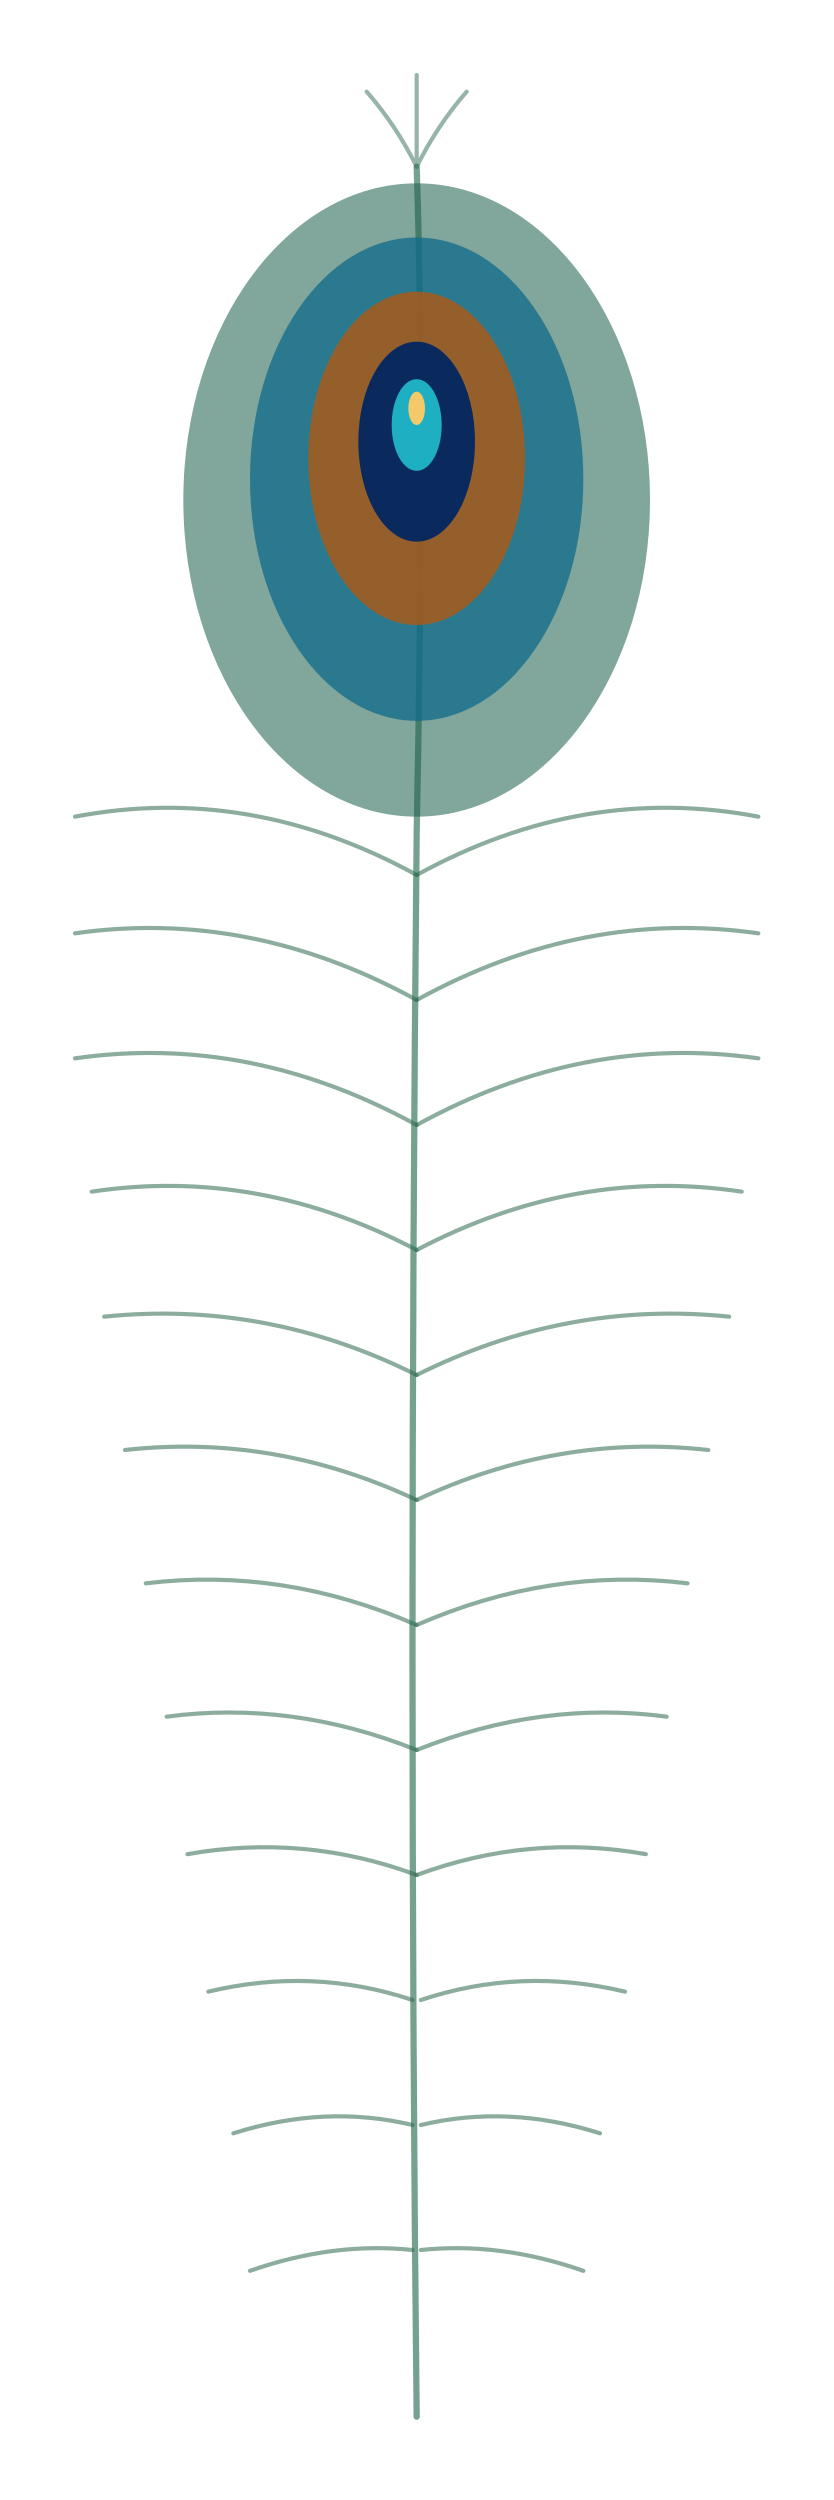
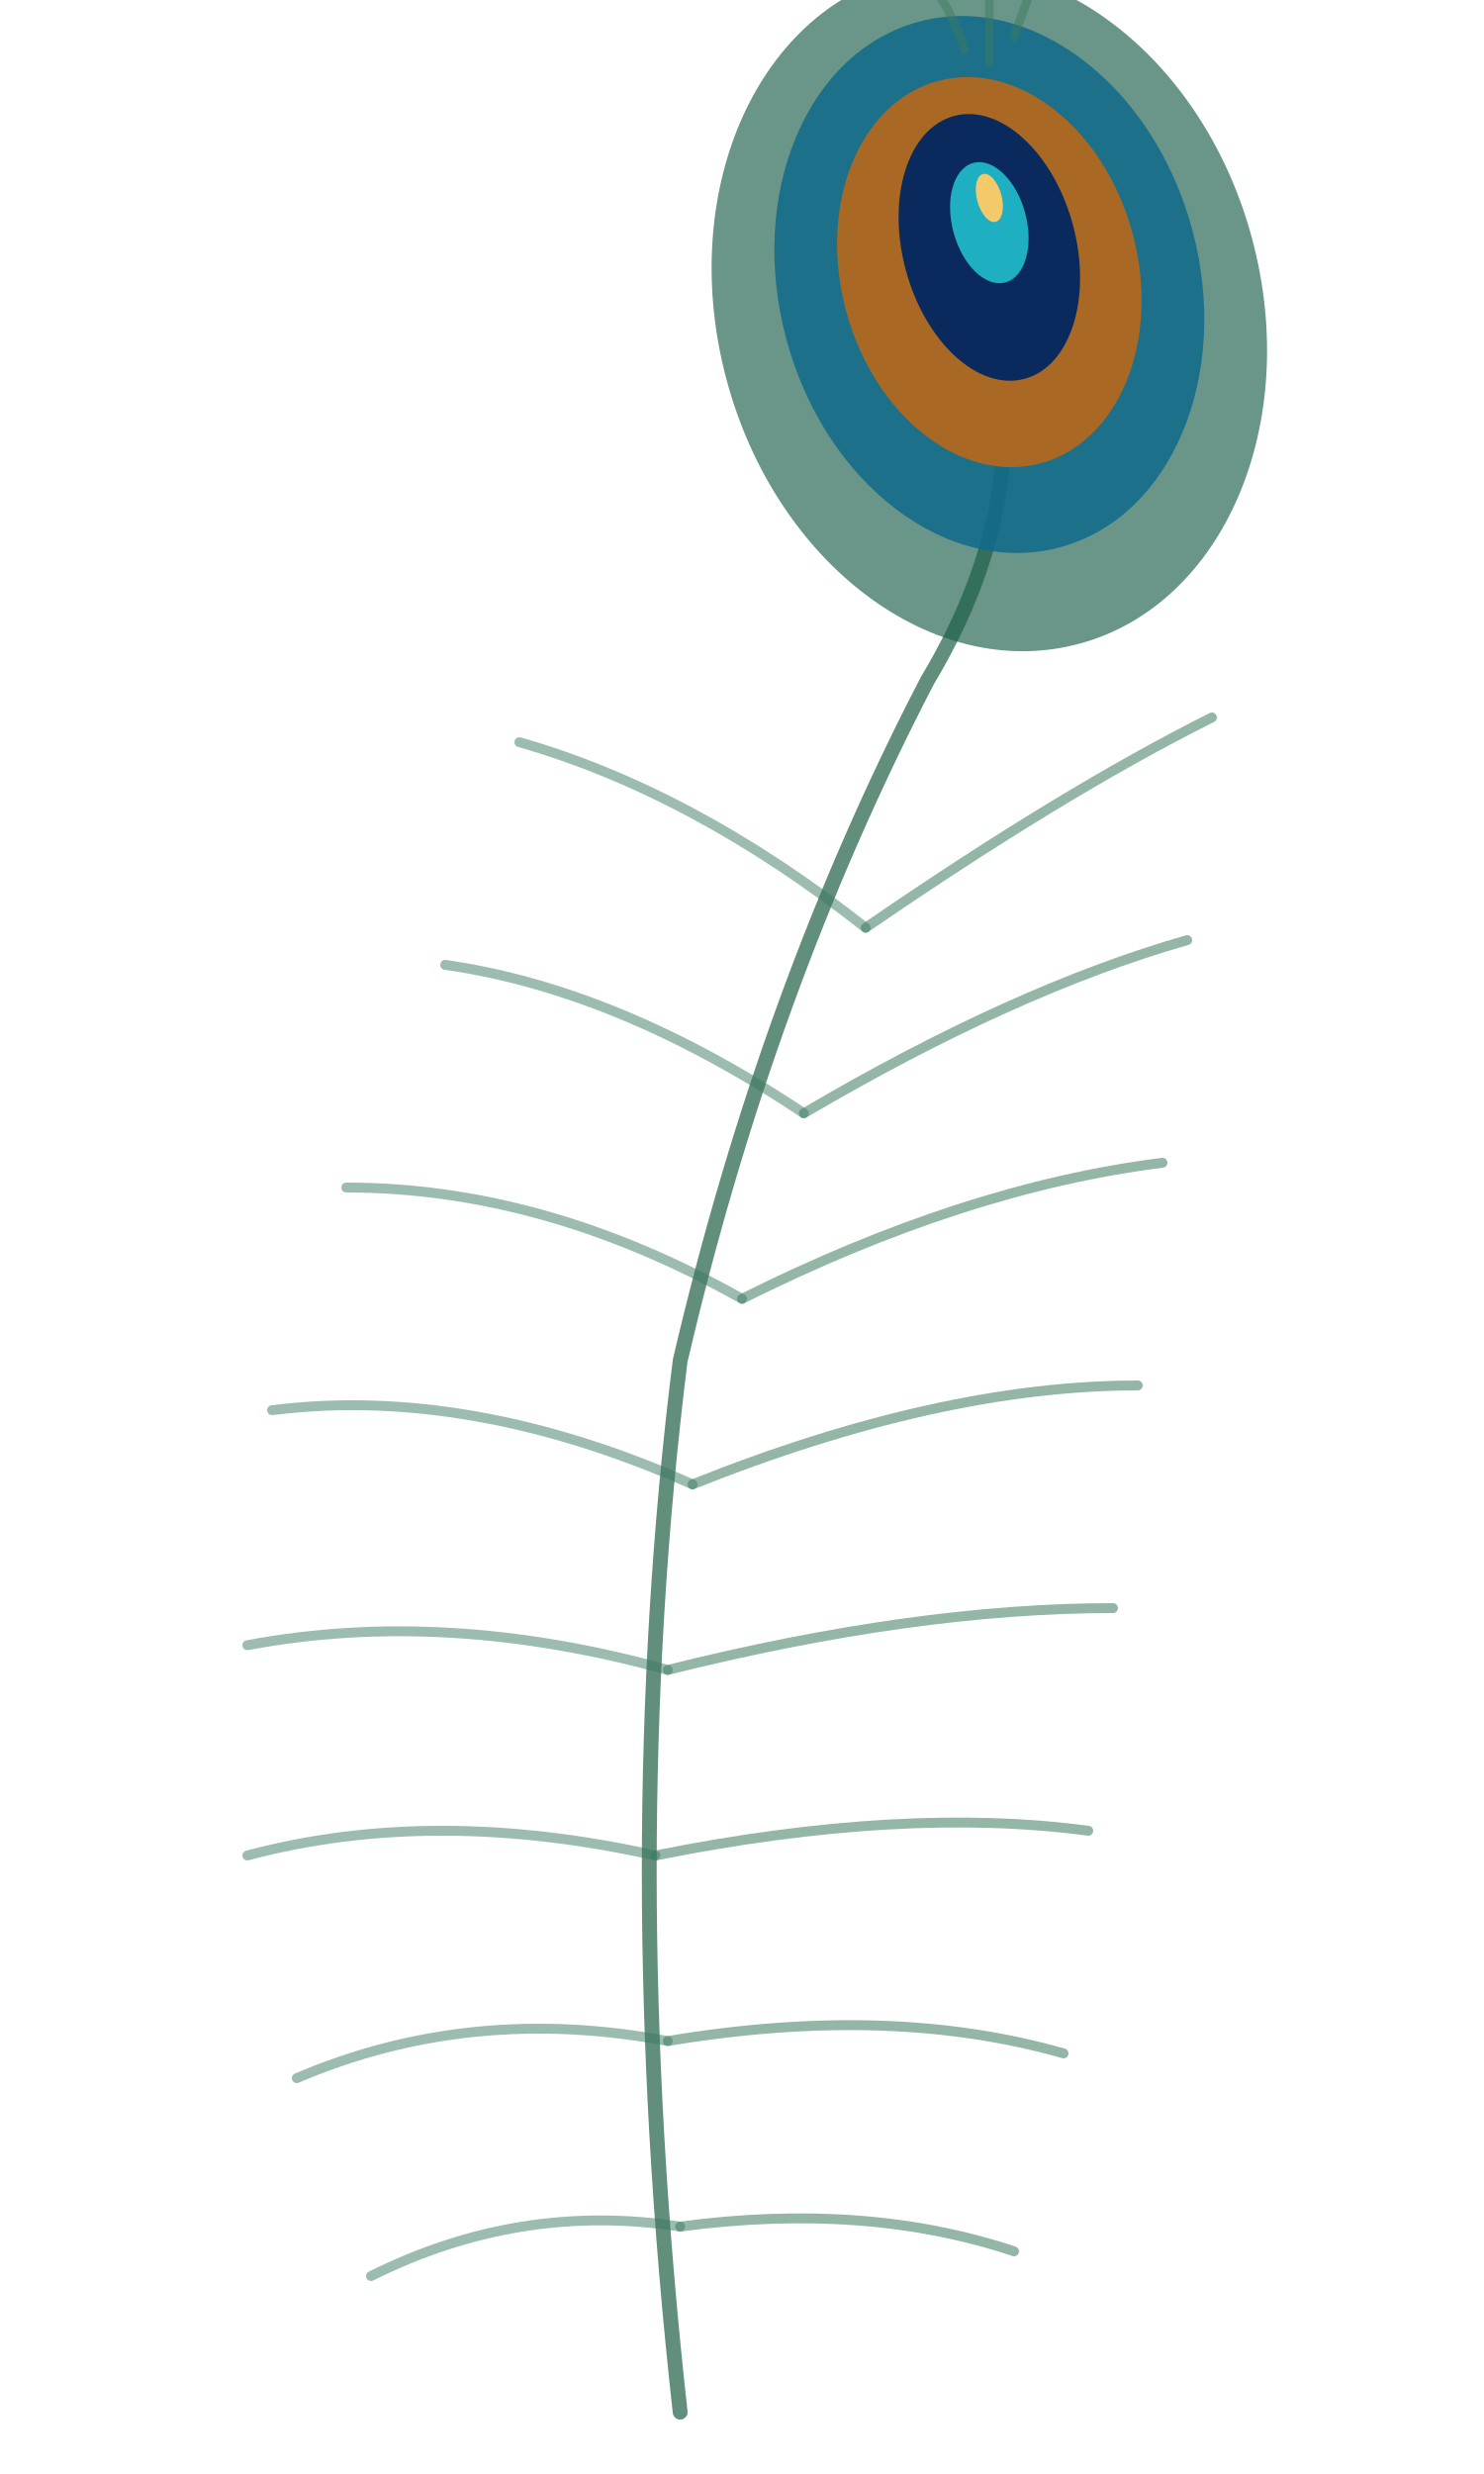
- <svg xmlns="http://www.w3.org/2000/svg" viewBox="0 0 200 600" fill="none">
-   <path d="M100 580 Q 98 400 100 200 Q 102 100 100 40" stroke="#3a7a5f" stroke-width="1.5" stroke-linecap="round" opacity="0.7" />
-   <g stroke="#2d6a4f" stroke-width="1" opacity="0.55" stroke-linecap="round">
-     <path d="M99 540 Q 80 538 60 545" />
-     <path d="M99 510 Q 78 505 56 512" />
-     <path d="M99 480 Q 75 472 50 478" />
-     <path d="M100 450 Q 73 440 45 445" />
-     <path d="M100 420 Q 70 408 40 412" />
-     <path d="M100 390 Q 68 376 35 380" />
-     <path d="M100 360 Q 66 344 30 348" />
-     <path d="M100 330 Q 64 312 25 316" />
-     <path d="M100 300 Q 62 280 22 286" />
-     <path d="M100 270 Q 60 248 18 254" />
-     <path d="M100 240 Q 60 218 18 224" />
-     <path d="M100 210 Q 60 188 18 196" />
+ <svg xmlns="http://www.w3.org/2000/svg" viewBox="0 0 120 200" fill="none">
+   <path d="M 55 195 Q 50 150 55 110 Q 62 80 75 55 Q 84 40 80 25" stroke="#2d6a4f" stroke-width="1.2" stroke-linecap="round" opacity="0.75" />
+   <g stroke="#3a7a5f" stroke-width="0.8" opacity="0.55" stroke-linecap="round" fill="none">
+     <path d="M 55 180 Q 70 178 82 182" />
+     <path d="M 54 165 Q 72 162 86 166" />
+     <path d="M 53 150 Q 73 146 88 148" />
+     <path d="M 54 135 Q 74 130 90 130" />
+     <path d="M 56 120 Q 76 112 92 112" />
+     <path d="M 60 105 Q 78 96 94 94" />
+     <path d="M 65 90 Q 82 80 96 76" />
+     <path d="M 70 75 Q 86 64 98 58" />
  </g>
-   <g stroke="#2d6a4f" stroke-width="1" opacity="0.55" stroke-linecap="round">
-     <path d="M101 540 Q 120 538 140 545" />
-     <path d="M101 510 Q 122 505 144 512" />
-     <path d="M101 480 Q 125 472 150 478" />
-     <path d="M100 450 Q 127 440 155 445" />
-     <path d="M100 420 Q 130 408 160 412" />
-     <path d="M100 390 Q 132 376 165 380" />
-     <path d="M100 360 Q 134 344 170 348" />
-     <path d="M100 330 Q 136 312 175 316" />
-     <path d="M100 300 Q 138 280 178 286" />
-     <path d="M100 270 Q 140 248 182 254" />
-     <path d="M100 240 Q 140 218 182 224" />
-     <path d="M100 210 Q 140 188 182 196" />
+   <g stroke="#3a7a5f" stroke-width="0.8" opacity="0.5" stroke-linecap="round" fill="none">
+     <path d="M 55 180 Q 42 178 30 184" />
+     <path d="M 54 165 Q 38 162 24 168" />
+     <path d="M 53 150 Q 35 146 20 150" />
+     <path d="M 54 135 Q 36 130 20 133" />
+     <path d="M 56 120 Q 38 112 22 114" />
+     <path d="M 60 105 Q 44 96 28 96" />
+     <path d="M 65 90 Q 50 80 36 78" />
+     <path d="M 70 75 Q 56 64 42 60" />
  </g>
-   <ellipse cx="100" cy="120" rx="56" ry="76" fill="#1a5d4a" opacity="0.55" />
-   <ellipse cx="100" cy="115" rx="40" ry="58" fill="#0f6a8b" opacity="0.75" />
-   <ellipse cx="100" cy="110" rx="26" ry="40" fill="#a85a1a" opacity="0.85" />
-   <ellipse cx="100" cy="106" rx="14" ry="24" fill="#0a2a5e" />
-   <ellipse cx="100" cy="102" rx="6" ry="11" fill="#1fb6c7" opacity="0.95" />
-   <ellipse cx="100" cy="98" rx="2" ry="4" fill="#f3c969" />
-   <g stroke="#2d6a4f" stroke-width="1" opacity="0.5" stroke-linecap="round">
-     <path d="M100 40 Q 95 30 88 22" />
-     <path d="M100 40 Q 100 28 100 18" />
-     <path d="M100 40 Q 105 30 112 22" />
+   <ellipse cx="80" cy="25" rx="22" ry="28" fill="#1a5d4a" opacity="0.65" transform="rotate(-15 80 25)" />
+   <ellipse cx="80" cy="23" rx="17" ry="22" fill="#0f6a8b" opacity="0.85" transform="rotate(-15 80 23)" />
+   <ellipse cx="80" cy="22" rx="12" ry="16" fill="#b06820" opacity="0.95" transform="rotate(-15 80 22)" />
+   <ellipse cx="80" cy="20" rx="7" ry="11" fill="#0a2a5e" transform="rotate(-15 80 20)" />
+   <ellipse cx="80" cy="18" rx="3" ry="5" fill="#1fb6c7" opacity="0.95" transform="rotate(-15 80 18)" />
+   <ellipse cx="80" cy="16" rx="1" ry="2" fill="#f3c969" transform="rotate(-15 80 16)" />
+   <g stroke="#3a7a5f" stroke-width="0.7" opacity="0.5" stroke-linecap="round" fill="none">
+     <path d="M 78 4 Q 76 -2 72 -4" />
+     <path d="M 82 3 Q 84 -3 86 -6" />
+     <path d="M 80 5 Q 80 -2 80 -6" />
  </g>
</svg>
